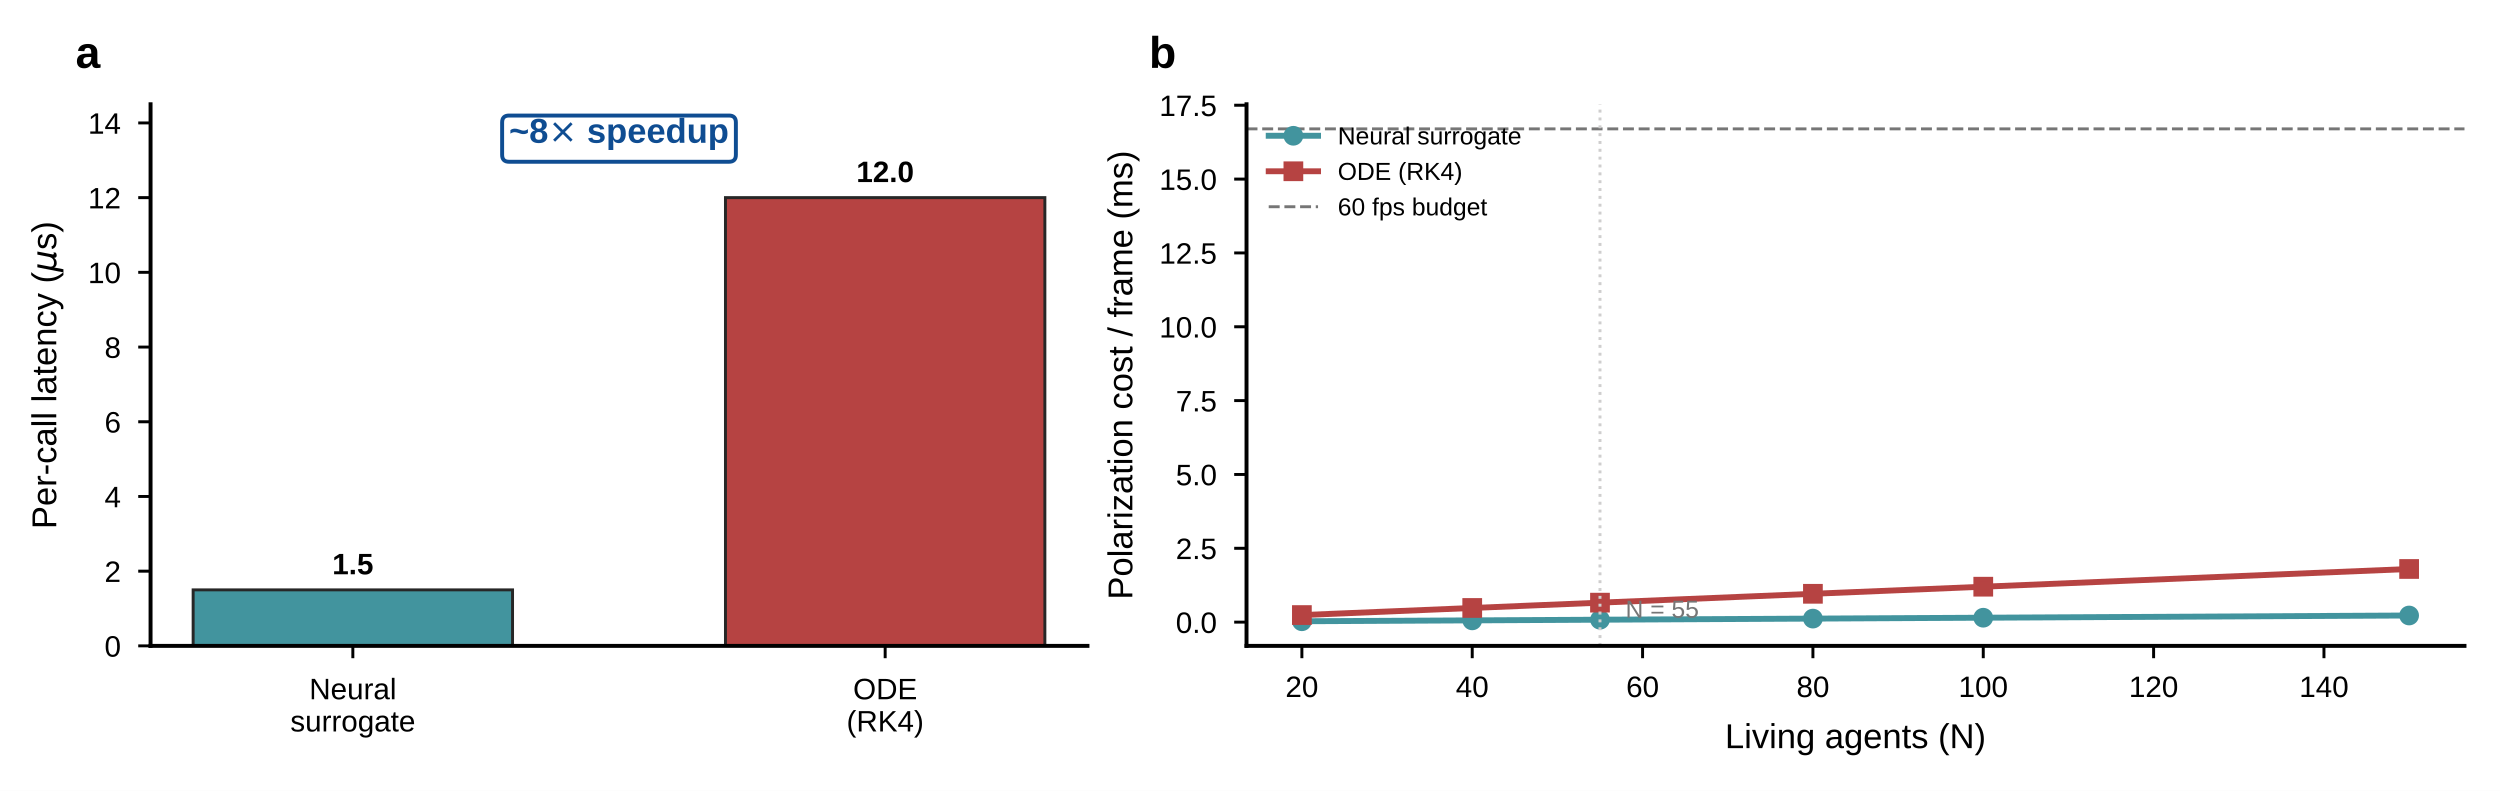
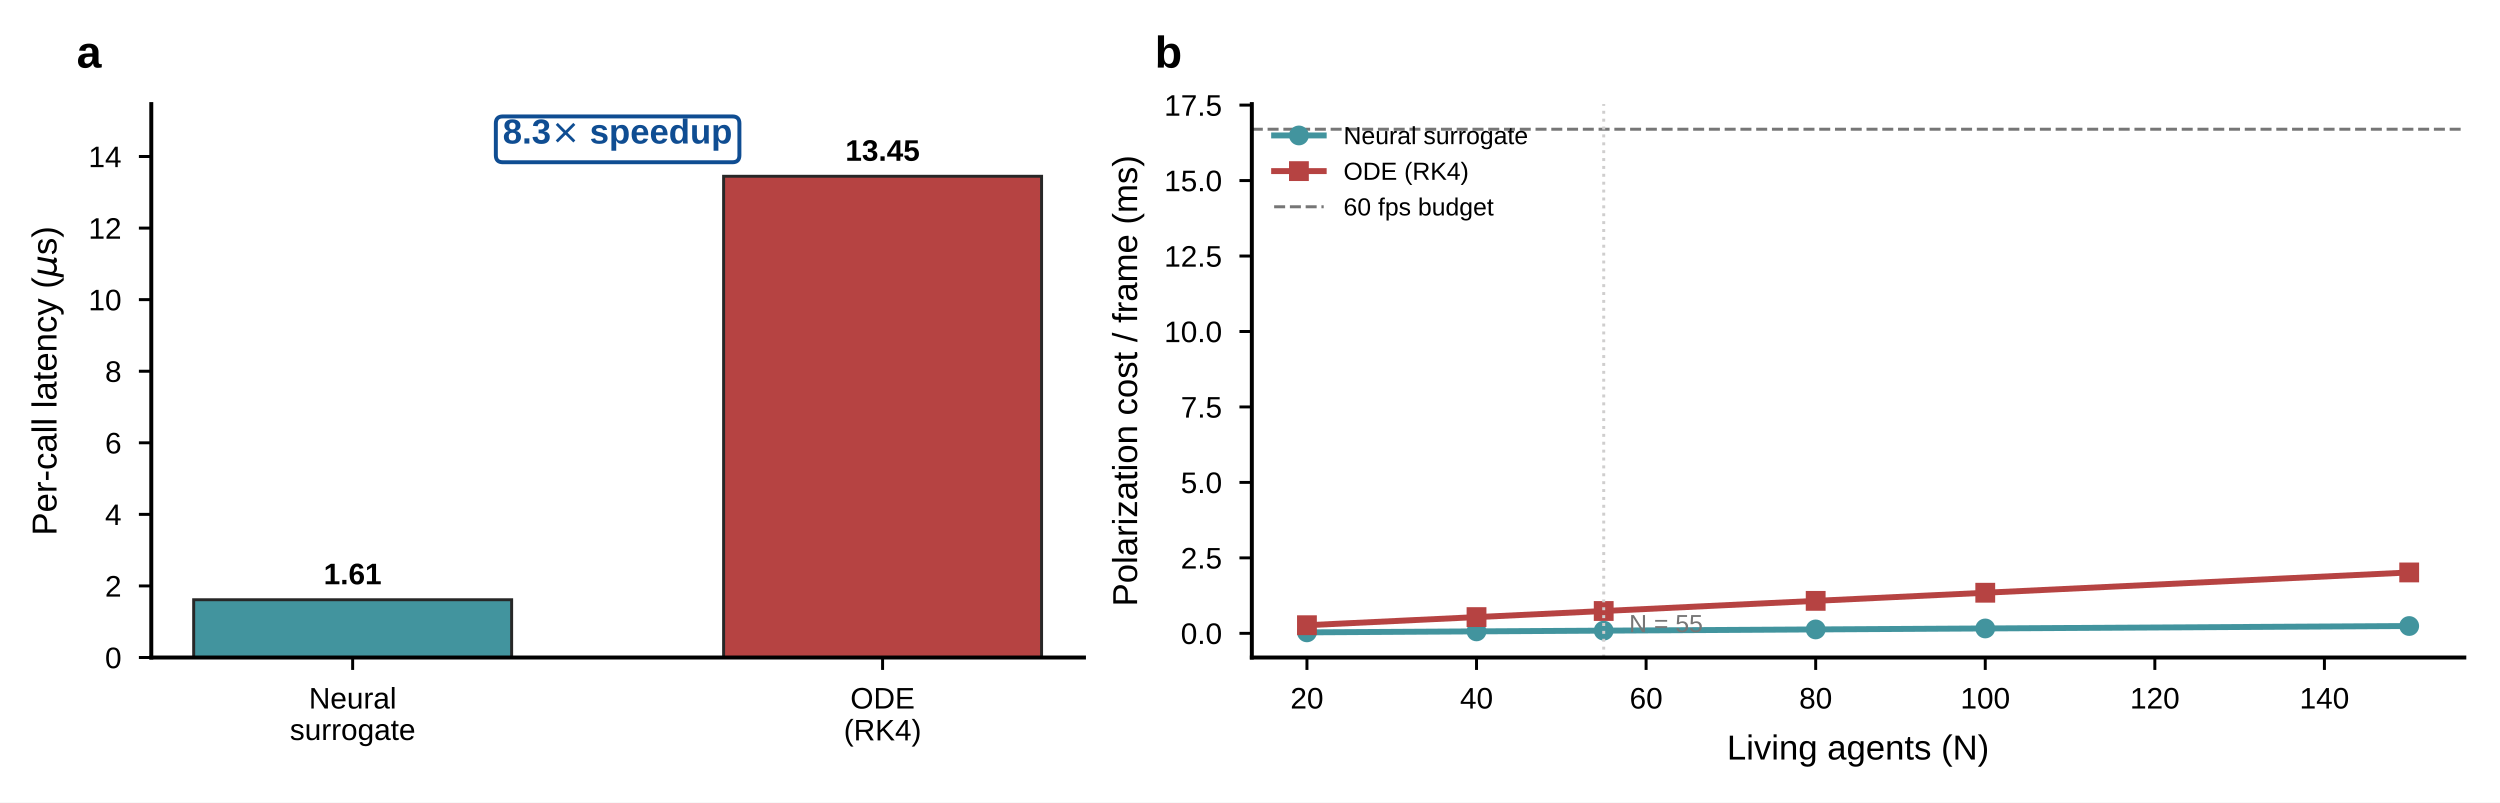
- <svg xmlns="http://www.w3.org/2000/svg" xmlns:xlink="http://www.w3.org/1999/xlink" width="506.843pt" height="160.344pt" viewBox="0 0 506.843 160.344" version="1.1">
+ <svg xmlns="http://www.w3.org/2000/svg" xmlns:xlink="http://www.w3.org/1999/xlink" width="504.413pt" height="161.919pt" viewBox="0 0 504.413 161.919" version="1.1">
  <defs>
    <style type="text/css">*{stroke-linejoin: round; stroke-linecap: butt}</style>
  </defs>
  <g id="figure_1">
    <g id="patch_1">
-       <path d="M 0 160.344  L 506.843 160.344  L 506.843 0  L 0 0  z " style="fill: #ffffff" />
+       <path d="M 0 161.919  L 504.413 161.919  L 504.413 0  L 0 0  z " style="fill: #ffffff" />
    </g>
    <g id="axes_1">
      <g id="patch_2">
-         <path d="M 30.523 130.944  L 220.467 130.944  L 220.467 21.137  L 30.523 21.137  z " style="fill: #ffffff" />
+         <path d="M 30.523 132.663  L 218.706 132.663  L 218.706 21.001  L 30.523 21.001  z " style="fill: #ffffff" />
      </g>
      <g id="patch_3">
-         <path d="M 39.157 130.944  L 103.91 130.944  L 103.91 119.585  L 39.157 119.585  z " clip-path="url(#p55e2312849)" style="fill: #42949e; stroke: #272727; stroke-width: 0.6; stroke-linejoin: miter" />
+         <path d="M 39.077 132.663  L 103.23 132.663  L 103.23 121.007  L 39.077 121.007  z " clip-path="url(#p5b789abcd1)" style="fill: #42949e; stroke: #272727; stroke-width: 0.6; stroke-linejoin: miter" />
      </g>
      <g id="patch_4">
-         <path d="M 147.08 130.944  L 211.833 130.944  L 211.833 40.069  L 147.08 40.069  z " clip-path="url(#p55e2312849)" style="fill: #b64342; stroke: #272727; stroke-width: 0.6; stroke-linejoin: miter" />
+         <path d="M 145.999 132.663  L 210.152 132.663  L 210.152 35.566  L 145.999 35.566  z " clip-path="url(#p5b789abcd1)" style="fill: #b64342; stroke: #272727; stroke-width: 0.6; stroke-linejoin: miter" />
      </g>
      <g id="matplotlib.axis_1">
        <g id="xtick_1">
          <g id="line2d_1">
            <defs>
-               <path id="m570fb5f212" d="M 0 0  L 0 2.5  " style="stroke: #000000; stroke-width: 0.6" />
+               <path id="mbd501b5184" d="M 0 0  L 0 2.5  " style="stroke: #000000; stroke-width: 0.6" />
            </defs>
            <g>
-               <use xlink:href="#m570fb5f212" x="71.534" y="130.944" style="stroke: #000000; stroke-width: 0.6" />
+               <use xlink:href="#mbd501b5184" x="71.153" y="132.663" style="stroke: #000000; stroke-width: 0.6" />
            </g>
          </g>
          <g id="text_1">
-             <text style="font-size: 6px; font-family: 'Arial', 'Helvetica', 'DejaVu Sans', sans-serif" transform="translate(62.69684 141.7619)">Neural</text>
-             <text style="font-size: 6px; font-family: 'Arial', 'Helvetica', 'DejaVu Sans', sans-serif" transform="translate(58.86106 148.2922)">surrogate</text>
+             <text style="font-size: 6px; font-family: 'Arial', 'Helvetica', 'DejaVu Sans', sans-serif" transform="translate(62.31659 142.9575)">Neural</text>
+             <text style="font-size: 6px; font-family: 'Arial', 'Helvetica', 'DejaVu Sans', sans-serif" transform="translate(58.4808 149.3036)">surrogate</text>
          </g>
        </g>
        <g id="xtick_2">
          <g id="line2d_2">
            <g>
-               <use xlink:href="#m570fb5f212" x="179.456" y="130.944" style="stroke: #000000; stroke-width: 0.6" />
+               <use xlink:href="#mbd501b5184" x="178.075" y="132.663" style="stroke: #000000; stroke-width: 0.6" />
            </g>
          </g>
          <g id="text_2">
-             <text style="font-size: 6px; font-family: 'Arial', 'Helvetica', 'DejaVu Sans', sans-serif" transform="translate(172.9552 141.7653)">ODE</text>
-             <text style="font-size: 6px; font-family: 'Arial', 'Helvetica', 'DejaVu Sans', sans-serif" transform="translate(171.6226 148.2956)">(RK4)</text>
+             <text style="font-size: 6px; font-family: 'Arial', 'Helvetica', 'DejaVu Sans', sans-serif" transform="translate(171.5743 142.9575)">ODE</text>
+             <text style="font-size: 6px; font-family: 'Arial', 'Helvetica', 'DejaVu Sans', sans-serif" transform="translate(170.2416 149.3914)">(RK4)</text>
          </g>
        </g>
      </g>
      <g id="matplotlib.axis_2">
        <g id="ytick_1">
          <g id="line2d_3">
            <defs>
-               <path id="m4e9201886f" d="M 0 0  L -2.5 0  " style="stroke: #000000; stroke-width: 0.6" />
+               <path id="mc8c496283a" d="M 0 0  L -2.5 0  " style="stroke: #000000; stroke-width: 0.6" />
            </defs>
            <g>
-               <use xlink:href="#m4e9201886f" x="30.523" y="130.944" style="stroke: #000000; stroke-width: 0.6" />
+               <use xlink:href="#mc8c496283a" x="30.523" y="132.663" style="stroke: #000000; stroke-width: 0.6" />
            </g>
          </g>
          <g id="text_3">
-             <text style="font-size: 6px; font-family: 'Arial', 'Helvetica', 'DejaVu Sans', sans-serif; text-anchor: end" x="24.523" y="133.128" transform="rotate(-0 24.52313 133.1281)">0</text>
+             <text style="font-size: 6px; font-family: 'Arial', 'Helvetica', 'DejaVu Sans', sans-serif; text-anchor: end" x="24.523" y="134.81" transform="rotate(-0 24.52313 134.8101)">0</text>
          </g>
        </g>
        <g id="ytick_2">
          <g id="line2d_4">
            <g>
-               <use xlink:href="#m4e9201886f" x="30.523" y="115.798" style="stroke: #000000; stroke-width: 0.6" />
+               <use xlink:href="#mc8c496283a" x="30.523" y="118.222" style="stroke: #000000; stroke-width: 0.6" />
            </g>
          </g>
          <g id="text_4">
-             <text style="font-size: 6px; font-family: 'Arial', 'Helvetica', 'DejaVu Sans', sans-serif; text-anchor: end" x="24.523" y="117.982" transform="rotate(-0 24.52313 117.9823)">2</text>
+             <text style="font-size: 6px; font-family: 'Arial', 'Helvetica', 'DejaVu Sans', sans-serif; text-anchor: end" x="24.523" y="120.369" transform="rotate(-0 24.52313 120.3695)">2</text>
          </g>
        </g>
        <g id="ytick_3">
          <g id="line2d_5">
            <g>
-               <use xlink:href="#m4e9201886f" x="30.523" y="100.652" style="stroke: #000000; stroke-width: 0.6" />
+               <use xlink:href="#mc8c496283a" x="30.523" y="103.781" style="stroke: #000000; stroke-width: 0.6" />
            </g>
          </g>
          <g id="text_5">
-             <text style="font-size: 6px; font-family: 'Arial', 'Helvetica', 'DejaVu Sans', sans-serif; text-anchor: end" x="24.523" y="102.836" transform="rotate(-0 24.52313 102.8364)">4</text>
+             <text style="font-size: 6px; font-family: 'Arial', 'Helvetica', 'DejaVu Sans', sans-serif; text-anchor: end" x="24.523" y="105.929" transform="rotate(-0 24.52313 105.9288)">4</text>
          </g>
        </g>
        <g id="ytick_4">
          <g id="line2d_6">
            <g>
-               <use xlink:href="#m4e9201886f" x="30.523" y="85.506" style="stroke: #000000; stroke-width: 0.6" />
+               <use xlink:href="#mc8c496283a" x="30.523" y="89.341" style="stroke: #000000; stroke-width: 0.6" />
            </g>
          </g>
          <g id="text_6">
-             <text style="font-size: 6px; font-family: 'Arial', 'Helvetica', 'DejaVu Sans', sans-serif; text-anchor: end" x="24.523" y="87.691" transform="rotate(-0 24.52313 87.69057)">6</text>
+             <text style="font-size: 6px; font-family: 'Arial', 'Helvetica', 'DejaVu Sans', sans-serif; text-anchor: end" x="24.523" y="91.488" transform="rotate(-0 24.52313 91.48814)">6</text>
          </g>
        </g>
        <g id="ytick_5">
          <g id="line2d_7">
            <g>
-               <use xlink:href="#m4e9201886f" x="30.523" y="70.361" style="stroke: #000000; stroke-width: 0.6" />
+               <use xlink:href="#mc8c496283a" x="30.523" y="74.9" style="stroke: #000000; stroke-width: 0.6" />
            </g>
          </g>
          <g id="text_7">
-             <text style="font-size: 6px; font-family: 'Arial', 'Helvetica', 'DejaVu Sans', sans-serif; text-anchor: end" x="24.523" y="72.545" transform="rotate(-0 24.52313 72.54473)">8</text>
+             <text style="font-size: 6px; font-family: 'Arial', 'Helvetica', 'DejaVu Sans', sans-serif; text-anchor: end" x="24.523" y="77.047" transform="rotate(-0 24.52313 77.04747)">8</text>
          </g>
        </g>
        <g id="ytick_6">
          <g id="line2d_8">
            <g>
-               <use xlink:href="#m4e9201886f" x="30.523" y="55.215" style="stroke: #000000; stroke-width: 0.6" />
+               <use xlink:href="#mc8c496283a" x="30.523" y="60.459" style="stroke: #000000; stroke-width: 0.6" />
            </g>
          </g>
          <g id="text_8">
-             <text style="font-size: 6px; font-family: 'Arial', 'Helvetica', 'DejaVu Sans', sans-serif; text-anchor: end" x="24.523" y="57.399" transform="rotate(-0 24.52313 57.39889)">10</text>
+             <text style="font-size: 6px; font-family: 'Arial', 'Helvetica', 'DejaVu Sans', sans-serif; text-anchor: end" x="24.523" y="62.607" transform="rotate(-0 24.52313 62.6068)">10</text>
          </g>
        </g>
        <g id="ytick_7">
          <g id="line2d_9">
            <g>
-               <use xlink:href="#m4e9201886f" x="30.523" y="40.069" style="stroke: #000000; stroke-width: 0.6" />
+               <use xlink:href="#mc8c496283a" x="30.523" y="46.019" style="stroke: #000000; stroke-width: 0.6" />
            </g>
          </g>
          <g id="text_9">
-             <text style="font-size: 6px; font-family: 'Arial', 'Helvetica', 'DejaVu Sans', sans-serif; text-anchor: end" x="24.523" y="42.253" transform="rotate(-0 24.52313 42.25304)">12</text>
+             <text style="font-size: 6px; font-family: 'Arial', 'Helvetica', 'DejaVu Sans', sans-serif; text-anchor: end" x="24.523" y="48.166" transform="rotate(-0 24.52313 48.16613)">12</text>
          </g>
        </g>
        <g id="ytick_8">
          <g id="line2d_10">
            <g>
-               <use xlink:href="#m4e9201886f" x="30.523" y="24.923" style="stroke: #000000; stroke-width: 0.6" />
+               <use xlink:href="#mc8c496283a" x="30.523" y="31.578" style="stroke: #000000; stroke-width: 0.6" />
            </g>
          </g>
          <g id="text_10">
-             <text style="font-size: 6px; font-family: 'Arial', 'Helvetica', 'DejaVu Sans', sans-serif; text-anchor: end" x="24.523" y="27.107" transform="rotate(-0 24.52313 27.1072)">14</text>
+             <text style="font-size: 6px; font-family: 'Arial', 'Helvetica', 'DejaVu Sans', sans-serif; text-anchor: end" x="24.523" y="33.725" transform="rotate(-0 24.52313 33.72545)">14</text>
          </g>
        </g>
        <g id="text_11">
-           <g transform="translate(12.31 107.2603) rotate(-90)">
+           <g transform="translate(12.31 108.052) rotate(-90)">
            <text>
              <tspan x="0" y="-0.906" style="font-size: 7px; font-family: 'Arial'">P</tspan>
              <tspan x="4.669" y="-0.906" style="font-size: 7px; font-family: 'Arial'">e</tspan>
              <tspan x="8.562" y="-0.906" style="font-size: 7px; font-family: 'Arial'">r</tspan>
              <tspan x="10.893" y="-0.906" style="font-size: 7px; font-family: 'Arial'">-</tspan>
              <tspan x="13.224" y="-0.906" style="font-size: 7px; font-family: 'Arial'">c</tspan>
              <tspan x="16.724" y="-0.906" style="font-size: 7px; font-family: 'Arial'">a</tspan>
              <tspan x="20.617" y="-0.906" style="font-size: 7px; font-family: 'Arial'">l</tspan>
              <tspan x="22.172" y="-0.906" style="font-size: 7px; font-family: 'Arial'">l</tspan>
              <tspan x="23.728" y="-0.906" style="font-size: 7px; font-family: 'Arial'"> </tspan>
              <tspan x="25.672" y="-0.906" style="font-size: 7px; font-family: 'Arial'">l</tspan>
              <tspan x="27.228" y="-0.906" style="font-size: 7px; font-family: 'Arial'">a</tspan>
              <tspan x="31.121" y="-0.906" style="font-size: 7px; font-family: 'Arial'">t</tspan>
              <tspan x="33.065" y="-0.906" style="font-size: 7px; font-family: 'Arial'">e</tspan>
              <tspan x="36.958" y="-0.906" style="font-size: 7px; font-family: 'Arial'">n</tspan>
              <tspan x="40.852" y="-0.906" style="font-size: 7px; font-family: 'Arial'">c</tspan>
              <tspan x="44.352" y="-0.906" style="font-size: 7px; font-family: 'Arial'">y</tspan>
              <tspan x="47.852" y="-0.906" style="font-size: 7px; font-family: 'Arial'"> </tspan>
              <tspan x="49.796" y="-0.906" style="font-size: 7px; font-family: 'Arial'">(</tspan>
              <tspan x="56.581" y="-0.906" style="font-size: 7px; font-family: 'Arial'">s</tspan>
              <tspan x="60.081" y="-0.906" style="font-size: 7px; font-family: 'Arial'">)</tspan>
              <tspan x="52.127" y="-0.906" style="font-style: oblique; font-size: 7px; font-family: 'DejaVu Sans'">μ</tspan>
            </text>
          </g>
        </g>
      </g>
      <g id="patch_5">
-         <path d="M 30.523 130.944  L 30.523 21.137  " style="fill: none; stroke: #000000; stroke-width: 0.8; stroke-linejoin: miter; stroke-linecap: square" />
+         <path d="M 30.523 132.663  L 30.523 21.001  " style="fill: none; stroke: #000000; stroke-width: 0.8; stroke-linejoin: miter; stroke-linecap: square" />
      </g>
      <g id="patch_6">
-         <path d="M 30.523 130.944  L 220.467 130.944  " style="fill: none; stroke: #000000; stroke-width: 0.8; stroke-linejoin: miter; stroke-linecap: square" />
+         <path d="M 30.523 132.663  L 218.706 132.663  " style="fill: none; stroke: #000000; stroke-width: 0.8; stroke-linejoin: miter; stroke-linecap: square" />
      </g>
      <g id="text_12">
-         <text style="font-weight: 700; font-size: 6px; font-family: 'Arial', 'Helvetica', 'DejaVu Sans', sans-serif; text-anchor: middle" x="71.534" y="116.429" transform="rotate(-0 71.53371 116.4287)">1.5</text>
+         <text style="font-weight: 700; font-size: 6px; font-family: 'Arial', 'Helvetica', 'DejaVu Sans', sans-serif; text-anchor: middle" x="71.153" y="117.881" transform="rotate(-0 71.15346 117.8809)">1.61</text>
      </g>
      <g id="text_13">
-         <text style="font-weight: 700; font-size: 6px; font-family: 'Arial', 'Helvetica', 'DejaVu Sans', sans-serif; text-anchor: middle" x="179.456" y="36.913" transform="rotate(-0 179.4563 36.91304)">12.0</text>
+         <text style="font-weight: 700; font-size: 6px; font-family: 'Arial', 'Helvetica', 'DejaVu Sans', sans-serif; text-anchor: middle" x="178.075" y="32.44" transform="rotate(-0 178.0754 32.43976)">13.45</text>
      </g>
      <g id="text_14">
        <g id="patch_7">
-           <path d="M 103.2 32.794  L 147.79 32.794  Q 149.19 32.794 149.19 31.394  L 149.19 24.825  Q 149.19 23.425 147.79 23.425  L 103.2 23.425  Q 101.8 23.425 101.8 24.825  L 101.8 31.394  Q 101.8 32.794 103.2 32.794  z " style="fill: #ffffff; stroke: #0f4d92; stroke-width: 0.8; stroke-linejoin: miter" />
-         </g>
-         <g style="fill: #0f4d92" transform="translate(103.2 29.92125)">
+           <path d="M 101.444 32.734  L 147.784 32.734  Q 149.184 32.734 149.184 31.334  L 149.184 24.894  Q 149.184 23.494 147.784 23.494  L 101.444 23.494  Q 100.044 23.494 100.044 24.894  L 100.044 31.334  Q 100.044 32.734 101.444 32.734  z " style="fill: #ffffff; stroke: #0f4d92; stroke-width: 0.8; stroke-linejoin: miter" />
+         </g>
+         <g style="fill: #0f4d92" transform="translate(101.4444 29.93413)">
          <text>
-             <tspan x="0" y="-0.969" style="font-weight: 700; font-size: 7px; font-family: 'Arial'; fill: #0f4d92">~</tspan>
-             <tspan x="4.088" y="-0.969" style="font-weight: 700; font-size: 7px; font-family: 'Arial'; fill: #0f4d92">8</tspan>
-             <tspan x="13.846" y="-0.969" style="font-weight: 700; font-size: 7px; font-family: 'Arial'; fill: #0f4d92"> </tspan>
-             <tspan x="15.791" y="-0.969" style="font-weight: 700; font-size: 7px; font-family: 'Arial'; fill: #0f4d92">s</tspan>
-             <tspan x="19.684" y="-0.969" style="font-weight: 700; font-size: 7px; font-family: 'Arial'; fill: #0f4d92">p</tspan>
-             <tspan x="23.96" y="-0.969" style="font-weight: 700; font-size: 7px; font-family: 'Arial'; fill: #0f4d92">e</tspan>
-             <tspan x="27.853" y="-0.969" style="font-weight: 700; font-size: 7px; font-family: 'Arial'; fill: #0f4d92">e</tspan>
-             <tspan x="31.746" y="-0.969" style="font-weight: 700; font-size: 7px; font-family: 'Arial'; fill: #0f4d92">d</tspan>
-             <tspan x="36.022" y="-0.969" style="font-weight: 700; font-size: 7px; font-family: 'Arial'; fill: #0f4d92">u</tspan>
-             <tspan x="40.298" y="-0.969" style="font-weight: 700; font-size: 7px; font-family: 'Arial'; fill: #0f4d92">p</tspan>
-             <tspan x="7.981" y="-0.969" style="font-size: 7px; font-family: 'DejaVu Sans'; fill: #0f4d92">×</tspan>
+             <tspan x="0" y="-0.969" style="font-weight: 700; font-size: 7px; font-family: 'Arial'; fill: #0f4d92">8</tspan>
+             <tspan x="3.893" y="-0.969" style="font-weight: 700; font-size: 7px; font-family: 'Arial'; fill: #0f4d92">.</tspan>
+             <tspan x="5.838" y="-0.969" style="font-weight: 700; font-size: 7px; font-family: 'Arial'; fill: #0f4d92">3</tspan>
+             <tspan x="15.596" y="-0.969" style="font-weight: 700; font-size: 7px; font-family: 'Arial'; fill: #0f4d92"> </tspan>
+             <tspan x="17.541" y="-0.969" style="font-weight: 700; font-size: 7px; font-family: 'Arial'; fill: #0f4d92">s</tspan>
+             <tspan x="21.434" y="-0.969" style="font-weight: 700; font-size: 7px; font-family: 'Arial'; fill: #0f4d92">p</tspan>
+             <tspan x="25.71" y="-0.969" style="font-weight: 700; font-size: 7px; font-family: 'Arial'; fill: #0f4d92">e</tspan>
+             <tspan x="29.603" y="-0.969" style="font-weight: 700; font-size: 7px; font-family: 'Arial'; fill: #0f4d92">e</tspan>
+             <tspan x="33.496" y="-0.969" style="font-weight: 700; font-size: 7px; font-family: 'Arial'; fill: #0f4d92">d</tspan>
+             <tspan x="37.772" y="-0.969" style="font-weight: 700; font-size: 7px; font-family: 'Arial'; fill: #0f4d92">u</tspan>
+             <tspan x="42.048" y="-0.969" style="font-weight: 700; font-size: 7px; font-family: 'Arial'; fill: #0f4d92">p</tspan>
+             <tspan x="9.731" y="-0.969" style="font-size: 7px; font-family: 'DejaVu Sans'; fill: #0f4d92">×</tspan>
          </text>
        </g>
      </g>
      <g id="text_15">
-         <text style="font-weight: 700; font-size: 9px; font-family: 'Arial', 'Helvetica', 'DejaVu Sans', sans-serif; text-anchor: start" x="15.328" y="13.752" transform="rotate(-0 15.32762 13.75225)">a</text>
+         <text style="font-weight: 700; font-size: 9px; font-family: 'Arial', 'Helvetica', 'DejaVu Sans', sans-serif; text-anchor: start" x="15.469" y="13.642" transform="rotate(-0 15.46852 13.64203)">a</text>
      </g>
    </g>
    <g id="axes_2">
      <g id="patch_8">
-         <path d="M 252.716 130.944  L 499.643 130.944  L 499.643 21.137  L 252.716 21.137  z " style="fill: #ffffff" />
+         <path d="M 252.576 132.663  L 497.213 132.663  L 497.213 21.001  L 252.576 21.001  z " style="fill: #ffffff" />
      </g>
      <g id="matplotlib.axis_3">
        <g id="xtick_3">
          <g id="line2d_11">
            <g>
-               <use xlink:href="#m570fb5f212" x="263.94" y="130.944" style="stroke: #000000; stroke-width: 0.6" />
+               <use xlink:href="#mbd501b5184" x="263.696" y="132.663" style="stroke: #000000; stroke-width: 0.6" />
            </g>
          </g>
          <g id="text_16">
-             <text style="font-size: 6px; font-family: 'Arial', 'Helvetica', 'DejaVu Sans', sans-serif; text-anchor: middle" x="263.94" y="141.312" transform="rotate(-0 263.9402 141.3122)">20</text>
+             <text style="font-size: 6px; font-family: 'Arial', 'Helvetica', 'DejaVu Sans', sans-serif; text-anchor: middle" x="263.696" y="142.957" transform="rotate(-0 263.6956 142.9575)">20</text>
          </g>
        </g>
        <g id="xtick_4">
          <g id="line2d_12">
            <g>
-               <use xlink:href="#m570fb5f212" x="298.475" y="130.944" style="stroke: #000000; stroke-width: 0.6" />
+               <use xlink:href="#mbd501b5184" x="297.911" y="132.663" style="stroke: #000000; stroke-width: 0.6" />
            </g>
          </g>
          <g id="text_17">
-             <text style="font-size: 6px; font-family: 'Arial', 'Helvetica', 'DejaVu Sans', sans-serif; text-anchor: middle" x="298.475" y="141.312" transform="rotate(-0 298.4754 141.3122)">40</text>
+             <text style="font-size: 6px; font-family: 'Arial', 'Helvetica', 'DejaVu Sans', sans-serif; text-anchor: middle" x="297.911" y="142.957" transform="rotate(-0 297.9106 142.9575)">40</text>
          </g>
        </g>
        <g id="xtick_5">
          <g id="line2d_13">
            <g>
-               <use xlink:href="#m570fb5f212" x="333.011" y="130.944" style="stroke: #000000; stroke-width: 0.6" />
+               <use xlink:href="#mbd501b5184" x="332.126" y="132.663" style="stroke: #000000; stroke-width: 0.6" />
            </g>
          </g>
          <g id="text_18">
-             <text style="font-size: 6px; font-family: 'Arial', 'Helvetica', 'DejaVu Sans', sans-serif; text-anchor: middle" x="333.011" y="141.312" transform="rotate(-0 333.0106 141.3122)">60</text>
+             <text style="font-size: 6px; font-family: 'Arial', 'Helvetica', 'DejaVu Sans', sans-serif; text-anchor: middle" x="332.126" y="142.957" transform="rotate(-0 332.1257 142.9575)">60</text>
          </g>
        </g>
        <g id="xtick_6">
          <g id="line2d_14">
            <g>
-               <use xlink:href="#m570fb5f212" x="367.546" y="130.944" style="stroke: #000000; stroke-width: 0.6" />
+               <use xlink:href="#mbd501b5184" x="366.341" y="132.663" style="stroke: #000000; stroke-width: 0.6" />
            </g>
          </g>
          <g id="text_19">
-             <text style="font-size: 6px; font-family: 'Arial', 'Helvetica', 'DejaVu Sans', sans-serif; text-anchor: middle" x="367.546" y="141.312" transform="rotate(-0 367.5459 141.3122)">80</text>
+             <text style="font-size: 6px; font-family: 'Arial', 'Helvetica', 'DejaVu Sans', sans-serif; text-anchor: middle" x="366.341" y="142.957" transform="rotate(-0 366.3407 142.9575)">80</text>
          </g>
        </g>
        <g id="xtick_7">
          <g id="line2d_15">
            <g>
-               <use xlink:href="#m570fb5f212" x="402.081" y="130.944" style="stroke: #000000; stroke-width: 0.6" />
+               <use xlink:href="#mbd501b5184" x="400.556" y="132.663" style="stroke: #000000; stroke-width: 0.6" />
            </g>
          </g>
          <g id="text_20">
-             <text style="font-size: 6px; font-family: 'Arial', 'Helvetica', 'DejaVu Sans', sans-serif; text-anchor: middle" x="402.081" y="141.312" transform="rotate(-0 402.0811 141.3122)">100</text>
+             <text style="font-size: 6px; font-family: 'Arial', 'Helvetica', 'DejaVu Sans', sans-serif; text-anchor: middle" x="400.556" y="142.957" transform="rotate(-0 400.5557 142.9575)">100</text>
          </g>
        </g>
        <g id="xtick_8">
          <g id="line2d_16">
            <g>
-               <use xlink:href="#m570fb5f212" x="436.616" y="130.944" style="stroke: #000000; stroke-width: 0.6" />
+               <use xlink:href="#mbd501b5184" x="434.771" y="132.663" style="stroke: #000000; stroke-width: 0.6" />
            </g>
          </g>
          <g id="text_21">
-             <text style="font-size: 6px; font-family: 'Arial', 'Helvetica', 'DejaVu Sans', sans-serif; text-anchor: middle" x="436.616" y="141.312" transform="rotate(-0 436.6163 141.3122)">120</text>
+             <text style="font-size: 6px; font-family: 'Arial', 'Helvetica', 'DejaVu Sans', sans-serif; text-anchor: middle" x="434.771" y="142.957" transform="rotate(-0 434.7707 142.9575)">120</text>
          </g>
        </g>
        <g id="xtick_9">
          <g id="line2d_17">
            <g>
-               <use xlink:href="#m570fb5f212" x="471.152" y="130.944" style="stroke: #000000; stroke-width: 0.6" />
+               <use xlink:href="#mbd501b5184" x="468.986" y="132.663" style="stroke: #000000; stroke-width: 0.6" />
            </g>
          </g>
          <g id="text_22">
-             <text style="font-size: 6px; font-family: 'Arial', 'Helvetica', 'DejaVu Sans', sans-serif; text-anchor: middle" x="471.152" y="141.312" transform="rotate(-0 471.1516 141.3122)">140</text>
+             <text style="font-size: 6px; font-family: 'Arial', 'Helvetica', 'DejaVu Sans', sans-serif; text-anchor: middle" x="468.986" y="142.957" transform="rotate(-0 468.9857 142.9575)">140</text>
          </g>
        </g>
        <g id="text_23">
-           <text style="font-size: 7px; font-family: 'Arial', 'Helvetica', 'DejaVu Sans', sans-serif; text-anchor: middle" x="376.18" y="151.671" transform="rotate(-0 376.1797 151.6711)">Living agents (N)</text>
+           <text style="font-size: 7px; font-family: 'Arial', 'Helvetica', 'DejaVu Sans', sans-serif; text-anchor: middle" x="374.894" y="153.246" transform="rotate(-0 374.8944 153.2458)">Living agents (N)</text>
        </g>
      </g>
      <g id="matplotlib.axis_4">
        <g id="ytick_9">
          <g id="line2d_18">
            <g>
-               <use xlink:href="#m4e9201886f" x="252.716" y="126.132" style="stroke: #000000; stroke-width: 0.6" />
+               <use xlink:href="#mc8c496283a" x="252.576" y="127.784" style="stroke: #000000; stroke-width: 0.6" />
            </g>
          </g>
          <g id="text_24">
-             <text style="font-size: 6px; font-family: 'Arial', 'Helvetica', 'DejaVu Sans', sans-serif; text-anchor: end" x="246.716" y="128.317" transform="rotate(-0 246.7162 128.3165)">0.0</text>
+             <text style="font-size: 6px; font-family: 'Arial', 'Helvetica', 'DejaVu Sans', sans-serif; text-anchor: end" x="246.576" y="129.931" transform="rotate(-0 246.5757 129.9313)">0.0</text>
          </g>
        </g>
        <g id="ytick_10">
          <g id="line2d_19">
            <g>
-               <use xlink:href="#m4e9201886f" x="252.716" y="111.162" style="stroke: #000000; stroke-width: 0.6" />
+               <use xlink:href="#mc8c496283a" x="252.576" y="112.558" style="stroke: #000000; stroke-width: 0.6" />
            </g>
          </g>
          <g id="text_25">
-             <text style="font-size: 6px; font-family: 'Arial', 'Helvetica', 'DejaVu Sans', sans-serif; text-anchor: end" x="246.716" y="113.346" transform="rotate(-0 246.7162 113.3458)">2.5</text>
+             <text style="font-size: 6px; font-family: 'Arial', 'Helvetica', 'DejaVu Sans', sans-serif; text-anchor: end" x="246.576" y="114.706" transform="rotate(-0 246.5757 114.7056)">2.5</text>
          </g>
        </g>
        <g id="ytick_11">
          <g id="line2d_20">
            <g>
-               <use xlink:href="#m4e9201886f" x="252.716" y="96.191" style="stroke: #000000; stroke-width: 0.6" />
+               <use xlink:href="#mc8c496283a" x="252.576" y="97.333" style="stroke: #000000; stroke-width: 0.6" />
            </g>
          </g>
          <g id="text_26">
-             <text style="font-size: 6px; font-family: 'Arial', 'Helvetica', 'DejaVu Sans', sans-serif; text-anchor: end" x="246.716" y="98.375" transform="rotate(-0 246.7162 98.37503)">5.0</text>
+             <text style="font-size: 6px; font-family: 'Arial', 'Helvetica', 'DejaVu Sans', sans-serif; text-anchor: end" x="246.576" y="99.48" transform="rotate(-0 246.5757 99.48)">5.0</text>
          </g>
        </g>
        <g id="ytick_12">
          <g id="line2d_21">
            <g>
-               <use xlink:href="#m4e9201886f" x="252.716" y="81.22" style="stroke: #000000; stroke-width: 0.6" />
+               <use xlink:href="#mc8c496283a" x="252.576" y="82.107" style="stroke: #000000; stroke-width: 0.6" />
            </g>
          </g>
          <g id="text_27">
-             <text style="font-size: 6px; font-family: 'Arial', 'Helvetica', 'DejaVu Sans', sans-serif; text-anchor: end" x="246.716" y="83.404" transform="rotate(-0 246.7162 83.4043)">7.5</text>
+             <text style="font-size: 6px; font-family: 'Arial', 'Helvetica', 'DejaVu Sans', sans-serif; text-anchor: end" x="246.576" y="84.254" transform="rotate(-0 246.5757 84.25438)">7.5</text>
          </g>
        </g>
        <g id="ytick_13">
          <g id="line2d_22">
            <g>
-               <use xlink:href="#m4e9201886f" x="252.716" y="66.249" style="stroke: #000000; stroke-width: 0.6" />
+               <use xlink:href="#mc8c496283a" x="252.576" y="66.881" style="stroke: #000000; stroke-width: 0.6" />
            </g>
          </g>
          <g id="text_28">
-             <text style="font-size: 6px; font-family: 'Arial', 'Helvetica', 'DejaVu Sans', sans-serif; text-anchor: end" x="246.716" y="68.434" transform="rotate(-0 246.7162 68.43356)">10.0</text>
+             <text style="font-size: 6px; font-family: 'Arial', 'Helvetica', 'DejaVu Sans', sans-serif; text-anchor: end" x="246.576" y="69.029" transform="rotate(-0 246.5757 69.02875)">10.0</text>
          </g>
        </g>
        <g id="ytick_14">
          <g id="line2d_23">
            <g>
-               <use xlink:href="#m4e9201886f" x="252.716" y="51.279" style="stroke: #000000; stroke-width: 0.6" />
+               <use xlink:href="#mc8c496283a" x="252.576" y="51.656" style="stroke: #000000; stroke-width: 0.6" />
            </g>
          </g>
          <g id="text_29">
-             <text style="font-size: 6px; font-family: 'Arial', 'Helvetica', 'DejaVu Sans', sans-serif; text-anchor: end" x="246.716" y="53.463" transform="rotate(-0 246.7162 53.46282)">12.5</text>
+             <text style="font-size: 6px; font-family: 'Arial', 'Helvetica', 'DejaVu Sans', sans-serif; text-anchor: end" x="246.576" y="53.803" transform="rotate(-0 246.5757 53.80313)">12.5</text>
          </g>
        </g>
        <g id="ytick_15">
          <g id="line2d_24">
            <g>
-               <use xlink:href="#m4e9201886f" x="252.716" y="36.308" style="stroke: #000000; stroke-width: 0.6" />
+               <use xlink:href="#mc8c496283a" x="252.576" y="36.43" style="stroke: #000000; stroke-width: 0.6" />
            </g>
          </g>
          <g id="text_30">
-             <text style="font-size: 6px; font-family: 'Arial', 'Helvetica', 'DejaVu Sans', sans-serif; text-anchor: end" x="246.716" y="38.492" transform="rotate(-0 246.7162 38.49208)">15.0</text>
+             <text style="font-size: 6px; font-family: 'Arial', 'Helvetica', 'DejaVu Sans', sans-serif; text-anchor: end" x="246.576" y="38.578" transform="rotate(-0 246.5757 38.5775)">15.0</text>
          </g>
        </g>
        <g id="ytick_16">
          <g id="line2d_25">
            <g>
-               <use xlink:href="#m4e9201886f" x="252.716" y="21.337" style="stroke: #000000; stroke-width: 0.6" />
+               <use xlink:href="#mc8c496283a" x="252.576" y="21.205" style="stroke: #000000; stroke-width: 0.6" />
            </g>
          </g>
          <g id="text_31">
-             <text style="font-size: 6px; font-family: 'Arial', 'Helvetica', 'DejaVu Sans', sans-serif; text-anchor: end" x="246.716" y="23.521" transform="rotate(-0 246.7162 23.52135)">17.5</text>
+             <text style="font-size: 6px; font-family: 'Arial', 'Helvetica', 'DejaVu Sans', sans-serif; text-anchor: end" x="246.576" y="23.352" transform="rotate(-0 246.5757 23.35188)">17.5</text>
          </g>
        </g>
        <g id="text_32">
-           <text style="font-size: 7px; font-family: 'Arial', 'Helvetica', 'DejaVu Sans', sans-serif; text-anchor: middle" x="229.566" y="76.04" transform="rotate(-90 229.5664 76.04034)">Polarization cost / frame (ms)</text>
+           <text style="font-size: 7px; font-family: 'Arial', 'Helvetica', 'DejaVu Sans', sans-serif; text-anchor: middle" x="229.426" y="76.832" transform="rotate(-90 229.4259 76.832)">Polarization cost / frame (ms)</text>
        </g>
      </g>
      <g id="line2d_26">
-         <path d="M 263.94 125.953  L 298.475 125.773  L 324.377 125.638  L 367.546 125.414  L 402.081 125.234  L 488.419 124.785  " clip-path="url(#p1495440c97)" style="fill: none; stroke: #42949e; stroke-width: 1.2; stroke-linecap: square" />
+         <path d="M 263.696 127.587  L 297.911 127.391  L 323.572 127.243  L 366.341 126.997  L 400.556 126.801  L 486.093 126.309  " clip-path="url(#p6a5ba20d9e)" style="fill: none; stroke: #42949e; stroke-width: 1.2; stroke-linecap: square" />
        <defs>
-           <path id="m7f98364734" d="M 0 1.5  C 0.398 1.5 0.779 1.342 1.061 1.061  C 1.342 0.779 1.5 0.398 1.5 0  C 1.5 -0.398 1.342 -0.779 1.061 -1.061  C 0.779 -1.342 0.398 -1.5 0 -1.5  C -0.398 -1.5 -0.779 -1.342 -1.061 -1.061  C -1.342 -0.779 -1.5 -0.398 -1.5 0  C -1.5 0.398 -1.342 0.779 -1.061 1.061  C -0.779 1.342 -0.398 1.5 0 1.5  z " style="stroke: #42949e" />
+           <path id="m3c359ca970" d="M 0 1.5  C 0.398 1.5 0.779 1.342 1.061 1.061  C 1.342 0.779 1.5 0.398 1.5 0  C 1.5 -0.398 1.342 -0.779 1.061 -1.061  C 0.779 -1.342 0.398 -1.5 0 -1.5  C -0.398 -1.5 -0.779 -1.342 -1.061 -1.061  C -1.342 -0.779 -1.5 -0.398 -1.5 0  C -1.5 0.398 -1.342 0.779 -1.061 1.061  C -0.779 1.342 -0.398 1.5 0 1.5  z " style="stroke: #42949e" />
        </defs>
-         <g clip-path="url(#p1495440c97)">
-           <use xlink:href="#m7f98364734" x="263.94" y="125.953" style="fill: #42949e; stroke: #42949e" />
-           <use xlink:href="#m7f98364734" x="298.475" y="125.773" style="fill: #42949e; stroke: #42949e" />
-           <use xlink:href="#m7f98364734" x="324.377" y="125.638" style="fill: #42949e; stroke: #42949e" />
-           <use xlink:href="#m7f98364734" x="367.546" y="125.414" style="fill: #42949e; stroke: #42949e" />
-           <use xlink:href="#m7f98364734" x="402.081" y="125.234" style="fill: #42949e; stroke: #42949e" />
-           <use xlink:href="#m7f98364734" x="488.419" y="124.785" style="fill: #42949e; stroke: #42949e" />
+         <g clip-path="url(#p6a5ba20d9e)">
+           <use xlink:href="#m3c359ca970" x="263.696" y="127.587" style="fill: #42949e; stroke: #42949e" />
+           <use xlink:href="#m3c359ca970" x="297.911" y="127.391" style="fill: #42949e; stroke: #42949e" />
+           <use xlink:href="#m3c359ca970" x="323.572" y="127.243" style="fill: #42949e; stroke: #42949e" />
+           <use xlink:href="#m3c359ca970" x="366.341" y="126.997" style="fill: #42949e; stroke: #42949e" />
+           <use xlink:href="#m3c359ca970" x="400.556" y="126.801" style="fill: #42949e; stroke: #42949e" />
+           <use xlink:href="#m3c359ca970" x="486.093" y="126.309" style="fill: #42949e; stroke: #42949e" />
        </g>
      </g>
      <g id="line2d_27">
-         <path d="M 263.94 124.695  L 298.475 123.258  L 324.377 122.18  L 367.546 120.384  L 402.081 118.946  L 488.419 115.353  " clip-path="url(#p1495440c97)" style="fill: none; stroke: #b64342; stroke-width: 1.2; stroke-linecap: square" />
+         <path d="M 263.696 126.146  L 297.911 124.508  L 323.572 123.279  L 366.341 121.232  L 400.556 119.594  L 486.093 115.499  " clip-path="url(#p6a5ba20d9e)" style="fill: none; stroke: #b64342; stroke-width: 1.2; stroke-linecap: square" />
        <defs>
-           <path id="m98c6292556" d="M -1.5 1.5  L 1.5 1.5  L 1.5 -1.5  L -1.5 -1.5  z " style="stroke: #b64342; stroke-linejoin: miter" />
+           <path id="m1166a0181c" d="M -1.5 1.5  L 1.5 1.5  L 1.5 -1.5  L -1.5 -1.5  z " style="stroke: #b64342; stroke-linejoin: miter" />
        </defs>
-         <g clip-path="url(#p1495440c97)">
-           <use xlink:href="#m98c6292556" x="263.94" y="124.695" style="fill: #b64342; stroke: #b64342; stroke-linejoin: miter" />
-           <use xlink:href="#m98c6292556" x="298.475" y="123.258" style="fill: #b64342; stroke: #b64342; stroke-linejoin: miter" />
-           <use xlink:href="#m98c6292556" x="324.377" y="122.18" style="fill: #b64342; stroke: #b64342; stroke-linejoin: miter" />
-           <use xlink:href="#m98c6292556" x="367.546" y="120.384" style="fill: #b64342; stroke: #b64342; stroke-linejoin: miter" />
-           <use xlink:href="#m98c6292556" x="402.081" y="118.946" style="fill: #b64342; stroke: #b64342; stroke-linejoin: miter" />
-           <use xlink:href="#m98c6292556" x="488.419" y="115.353" style="fill: #b64342; stroke: #b64342; stroke-linejoin: miter" />
+         <g clip-path="url(#p6a5ba20d9e)">
+           <use xlink:href="#m1166a0181c" x="263.696" y="126.146" style="fill: #b64342; stroke: #b64342; stroke-linejoin: miter" />
+           <use xlink:href="#m1166a0181c" x="297.911" y="124.508" style="fill: #b64342; stroke: #b64342; stroke-linejoin: miter" />
+           <use xlink:href="#m1166a0181c" x="323.572" y="123.279" style="fill: #b64342; stroke: #b64342; stroke-linejoin: miter" />
+           <use xlink:href="#m1166a0181c" x="366.341" y="121.232" style="fill: #b64342; stroke: #b64342; stroke-linejoin: miter" />
+           <use xlink:href="#m1166a0181c" x="400.556" y="119.594" style="fill: #b64342; stroke: #b64342; stroke-linejoin: miter" />
+           <use xlink:href="#m1166a0181c" x="486.093" y="115.499" style="fill: #b64342; stroke: #b64342; stroke-linejoin: miter" />
        </g>
      </g>
      <g id="line2d_28">
-         <path d="M 252.716 26.128  L 499.643 26.128  " clip-path="url(#p1495440c97)" style="fill: none; stroke-dasharray: 2.22,0.96; stroke-dashoffset: 0; stroke: #767676; stroke-width: 0.6" />
+         <path d="M 252.576 26.077  L 497.213 26.077  " clip-path="url(#p6a5ba20d9e)" style="fill: none; stroke-dasharray: 2.22,0.96; stroke-dashoffset: 0; stroke: #767676; stroke-width: 0.6" />
      </g>
      <g id="line2d_29">
-         <path d="M 324.377 130.944  L 324.377 21.137  " clip-path="url(#p1495440c97)" style="fill: none; stroke-dasharray: 0.6,0.99; stroke-dashoffset: 0; stroke: #cfcece; stroke-width: 0.6" />
+         <path d="M 323.572 132.663  L 323.572 21.001  " clip-path="url(#p6a5ba20d9e)" style="fill: none; stroke-dasharray: 0.6,0.99; stroke-dashoffset: 0; stroke: #cfcece; stroke-width: 0.6" />
      </g>
      <g id="patch_9">
-         <path d="M 252.716 130.944  L 252.716 21.137  " style="fill: none; stroke: #000000; stroke-width: 0.8; stroke-linejoin: miter; stroke-linecap: square" />
+         <path d="M 252.576 132.663  L 252.576 21.001  " style="fill: none; stroke: #000000; stroke-width: 0.8; stroke-linejoin: miter; stroke-linecap: square" />
      </g>
      <g id="patch_10">
-         <path d="M 252.716 130.944  L 499.643 130.944  " style="fill: none; stroke: #000000; stroke-width: 0.8; stroke-linejoin: miter; stroke-linecap: square" />
+         <path d="M 252.576 132.663  L 497.213 132.663  " style="fill: none; stroke: #000000; stroke-width: 0.8; stroke-linejoin: miter; stroke-linecap: square" />
      </g>
      <g id="text_33">
-         <text style="font-size: 5px; font-family: 'Arial', 'Helvetica', 'DejaVu Sans', sans-serif; text-anchor: start; fill: #767676" x="329.557" y="125.234" transform="rotate(-0 329.5571 125.2342)">N = 55</text>
+         <text style="font-size: 5px; font-family: 'Arial', 'Helvetica', 'DejaVu Sans', sans-serif; text-anchor: start; fill: #767676" x="328.704" y="127.538" transform="rotate(-0 328.7042 127.5382)">N = 55</text>
      </g>
      <g id="text_34">
-         <text style="font-weight: 700; font-size: 9px; font-family: 'Arial', 'Helvetica', 'DejaVu Sans', sans-serif; text-anchor: start" x="232.962" y="13.752" transform="rotate(-0 232.9621 13.75225)">b</text>
+         <text style="font-weight: 700; font-size: 9px; font-family: 'Arial', 'Helvetica', 'DejaVu Sans', sans-serif; text-anchor: start" x="233.005" y="13.642" transform="rotate(-0 233.0047 13.64203)">b</text>
      </g>
      <g id="legend_1">
        <g id="line2d_30">
-           <path d="M 257.216 27.527  L 262.216 27.527  L 267.216 27.527  " style="fill: none; stroke: #42949e; stroke-width: 1.2; stroke-linecap: square" />
+           <path d="M 257.076 27.33  L 262.076 27.33  L 267.076 27.33  " style="fill: none; stroke: #42949e; stroke-width: 1.2; stroke-linecap: square" />
          <g>
-             <use xlink:href="#m7f98364734" x="262.216" y="27.527" style="fill: #42949e; stroke: #42949e" />
+             <use xlink:href="#m3c359ca970" x="262.076" y="27.33" style="fill: #42949e; stroke: #42949e" />
          </g>
        </g>
        <g id="text_35">
-           <text style="font-size: 5px; font-family: 'Arial', 'Helvetica', 'DejaVu Sans', sans-serif; text-anchor: start" x="271.216" y="29.277" transform="rotate(-0 271.2162 29.27679)">Neural surrogate</text>
+           <text style="font-size: 5px; font-family: 'Arial', 'Helvetica', 'DejaVu Sans', sans-serif; text-anchor: start" x="271.076" y="29.08" transform="rotate(-0 271.0757 29.08011)">Neural surrogate</text>
        </g>
        <g id="line2d_31">
-           <path d="M 257.216 34.722  L 262.216 34.722  L 267.216 34.722  " style="fill: none; stroke: #b64342; stroke-width: 1.2; stroke-linecap: square" />
+           <path d="M 257.076 34.525  L 262.076 34.525  L 267.076 34.525  " style="fill: none; stroke: #b64342; stroke-width: 1.2; stroke-linecap: square" />
          <g>
-             <use xlink:href="#m98c6292556" x="262.216" y="34.722" style="fill: #b64342; stroke: #b64342; stroke-linejoin: miter" />
+             <use xlink:href="#m1166a0181c" x="262.076" y="34.525" style="fill: #b64342; stroke: #b64342; stroke-linejoin: miter" />
          </g>
        </g>
        <g id="text_36">
-           <text style="font-size: 5px; font-family: 'Arial', 'Helvetica', 'DejaVu Sans', sans-serif; text-anchor: start" x="271.216" y="36.472" transform="rotate(-0 271.2162 36.47211)">ODE (RK4)</text>
+           <text style="font-size: 5px; font-family: 'Arial', 'Helvetica', 'DejaVu Sans', sans-serif; text-anchor: start" x="271.076" y="36.275" transform="rotate(-0 271.0757 36.27542)">ODE (RK4)</text>
        </g>
        <g id="line2d_32">
-           <path d="M 257.216 41.915  L 262.216 41.915  L 267.216 41.915  " style="fill: none; stroke-dasharray: 2.22,0.96; stroke-dashoffset: 0; stroke: #767676; stroke-width: 0.6" />
+           <path d="M 257.076 41.718  L 262.076 41.718  L 267.076 41.718  " style="fill: none; stroke-dasharray: 2.22,0.96; stroke-dashoffset: 0; stroke: #767676; stroke-width: 0.6" />
        </g>
        <g id="text_37">
-           <text style="font-size: 5px; font-family: 'Arial', 'Helvetica', 'DejaVu Sans', sans-serif; text-anchor: start" x="271.216" y="43.665" transform="rotate(-0 271.2162 43.66459)">60 fps budget</text>
+           <text style="font-size: 5px; font-family: 'Arial', 'Helvetica', 'DejaVu Sans', sans-serif; text-anchor: start" x="271.076" y="43.468" transform="rotate(-0 271.0757 43.46761)">60 fps budget</text>
        </g>
      </g>
    </g>
  </g>
  <defs>
-     <clipPath id="p55e2312849">
-       <rect x="30.523" y="21.137" width="189.944" height="109.807" />
+     <clipPath id="p5b789abcd1">
+       <rect x="30.523" y="21.001" width="188.183" height="111.662" />
    </clipPath>
-     <clipPath id="p1495440c97">
-       <rect x="252.716" y="21.137" width="246.927" height="109.807" />
+     <clipPath id="p6a5ba20d9e">
+       <rect x="252.576" y="21.001" width="244.637" height="111.662" />
    </clipPath>
  </defs>
</svg>
